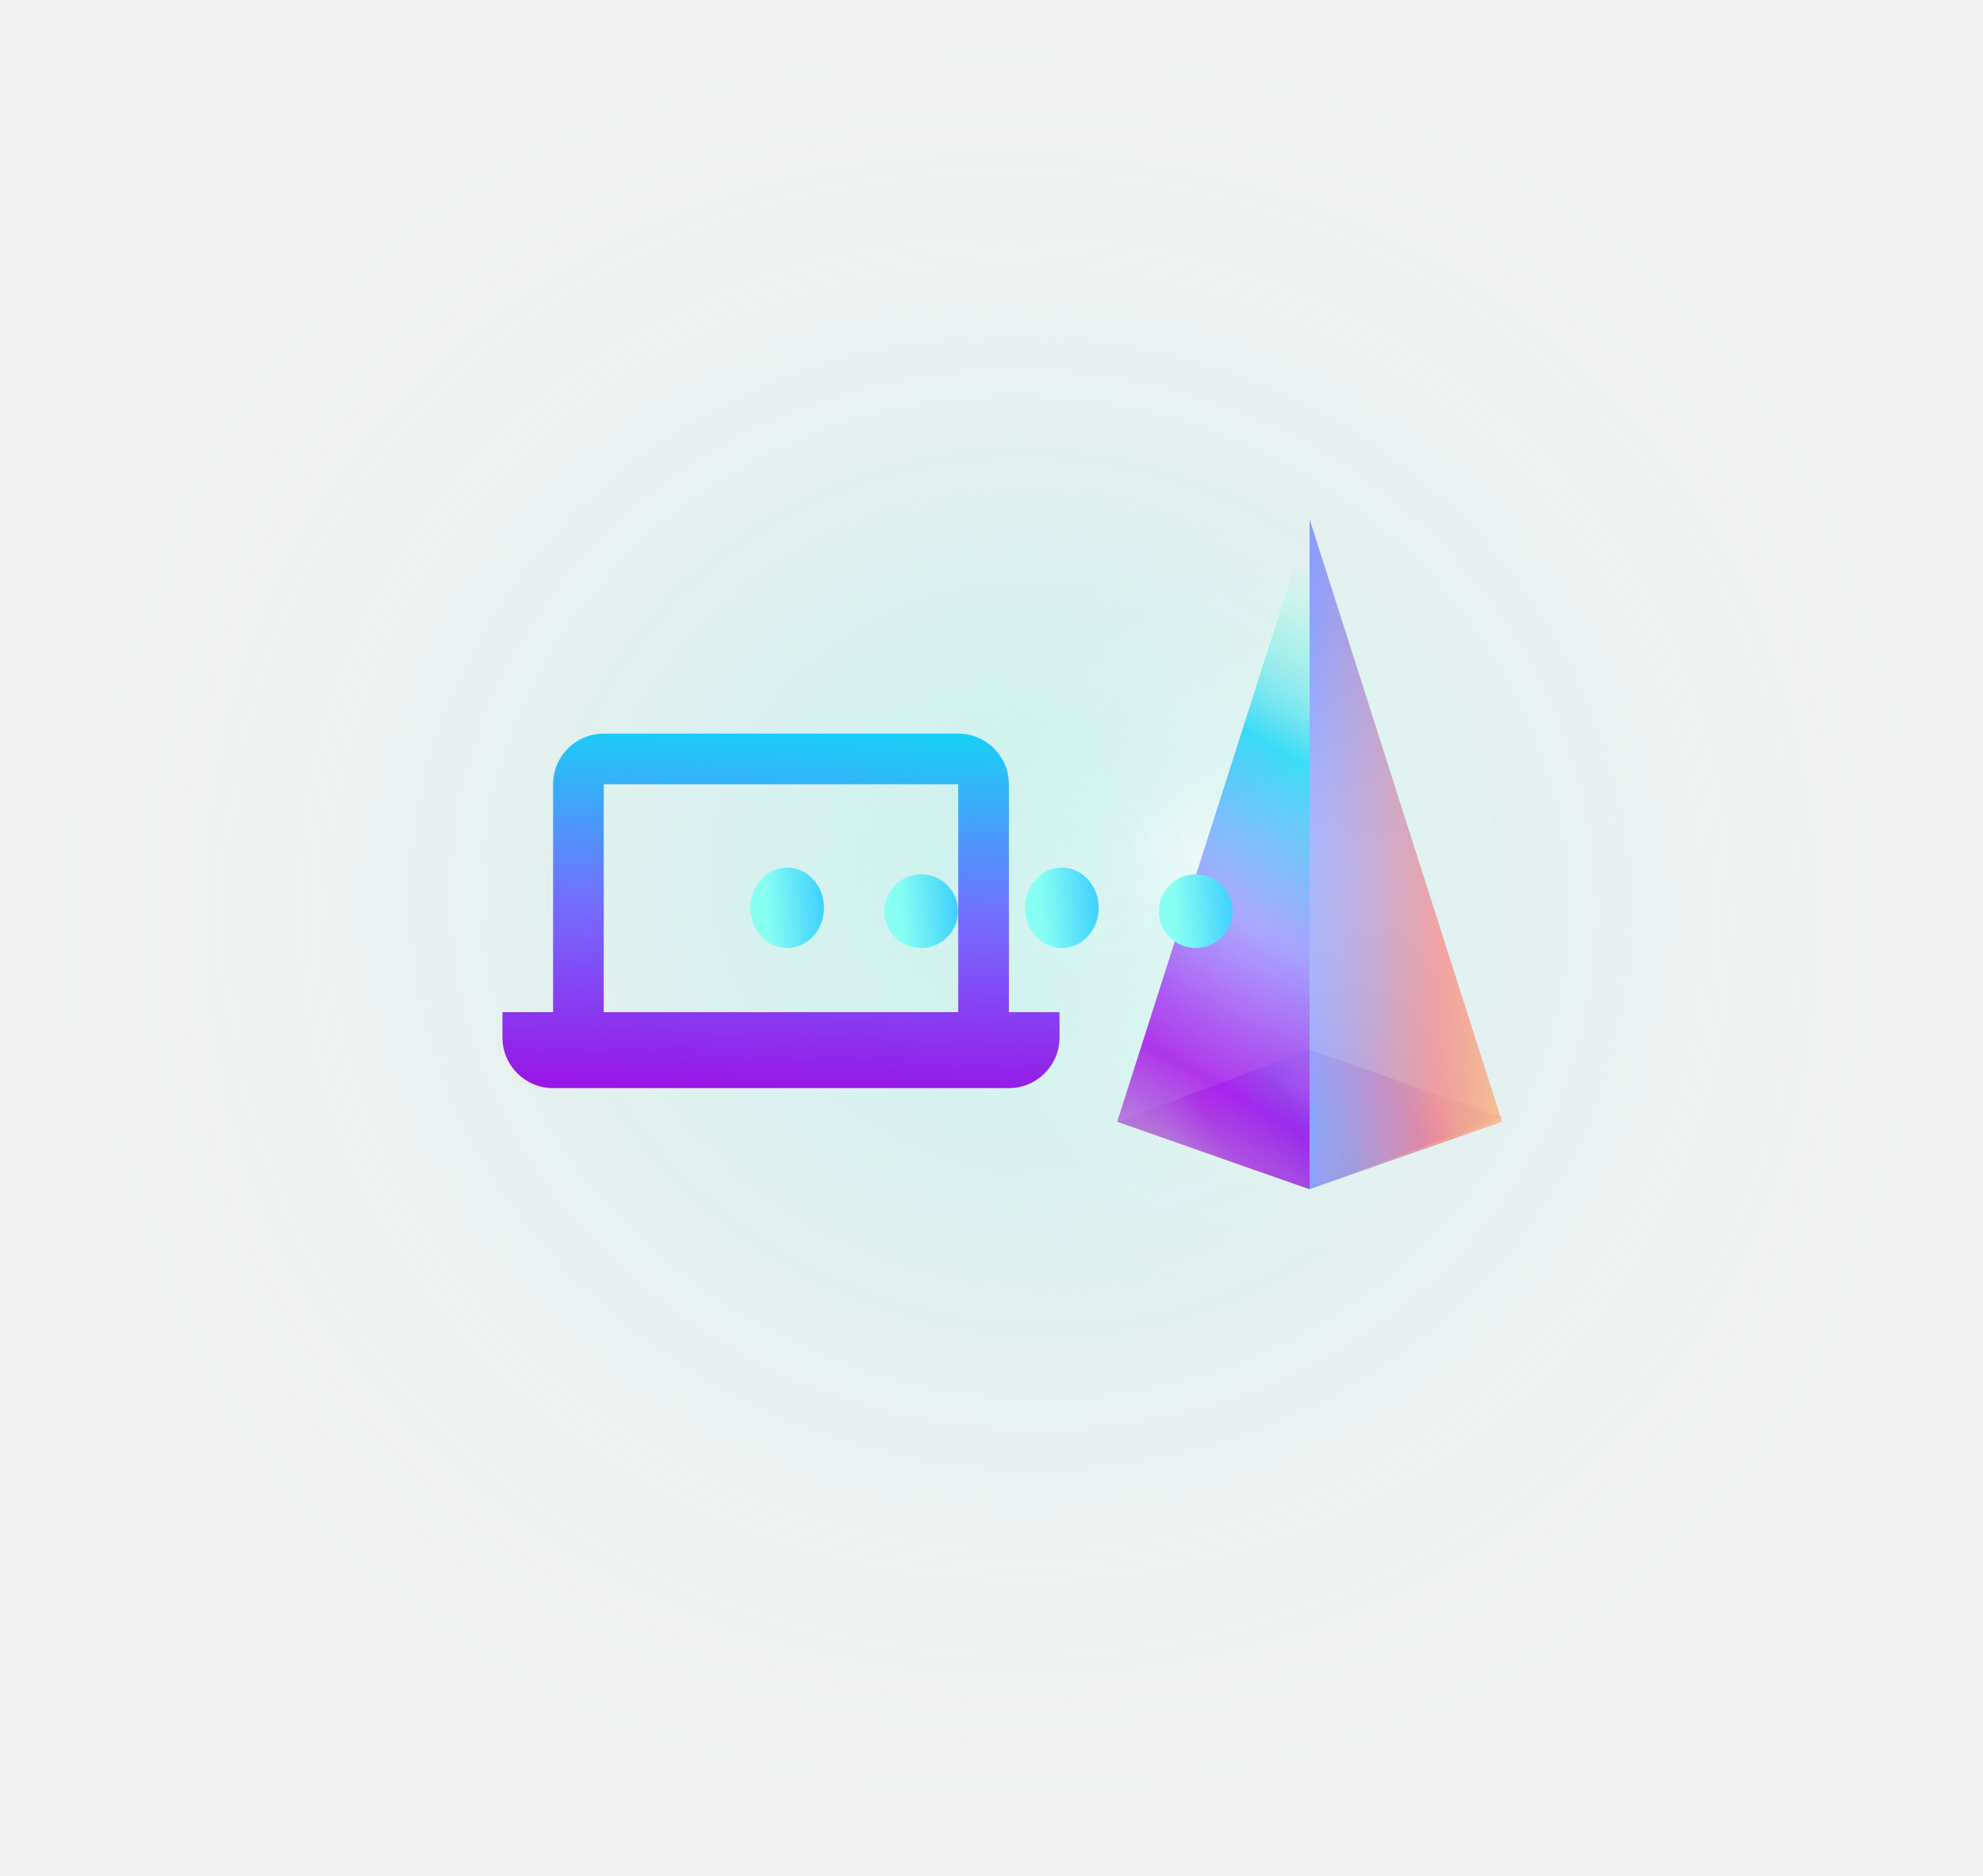
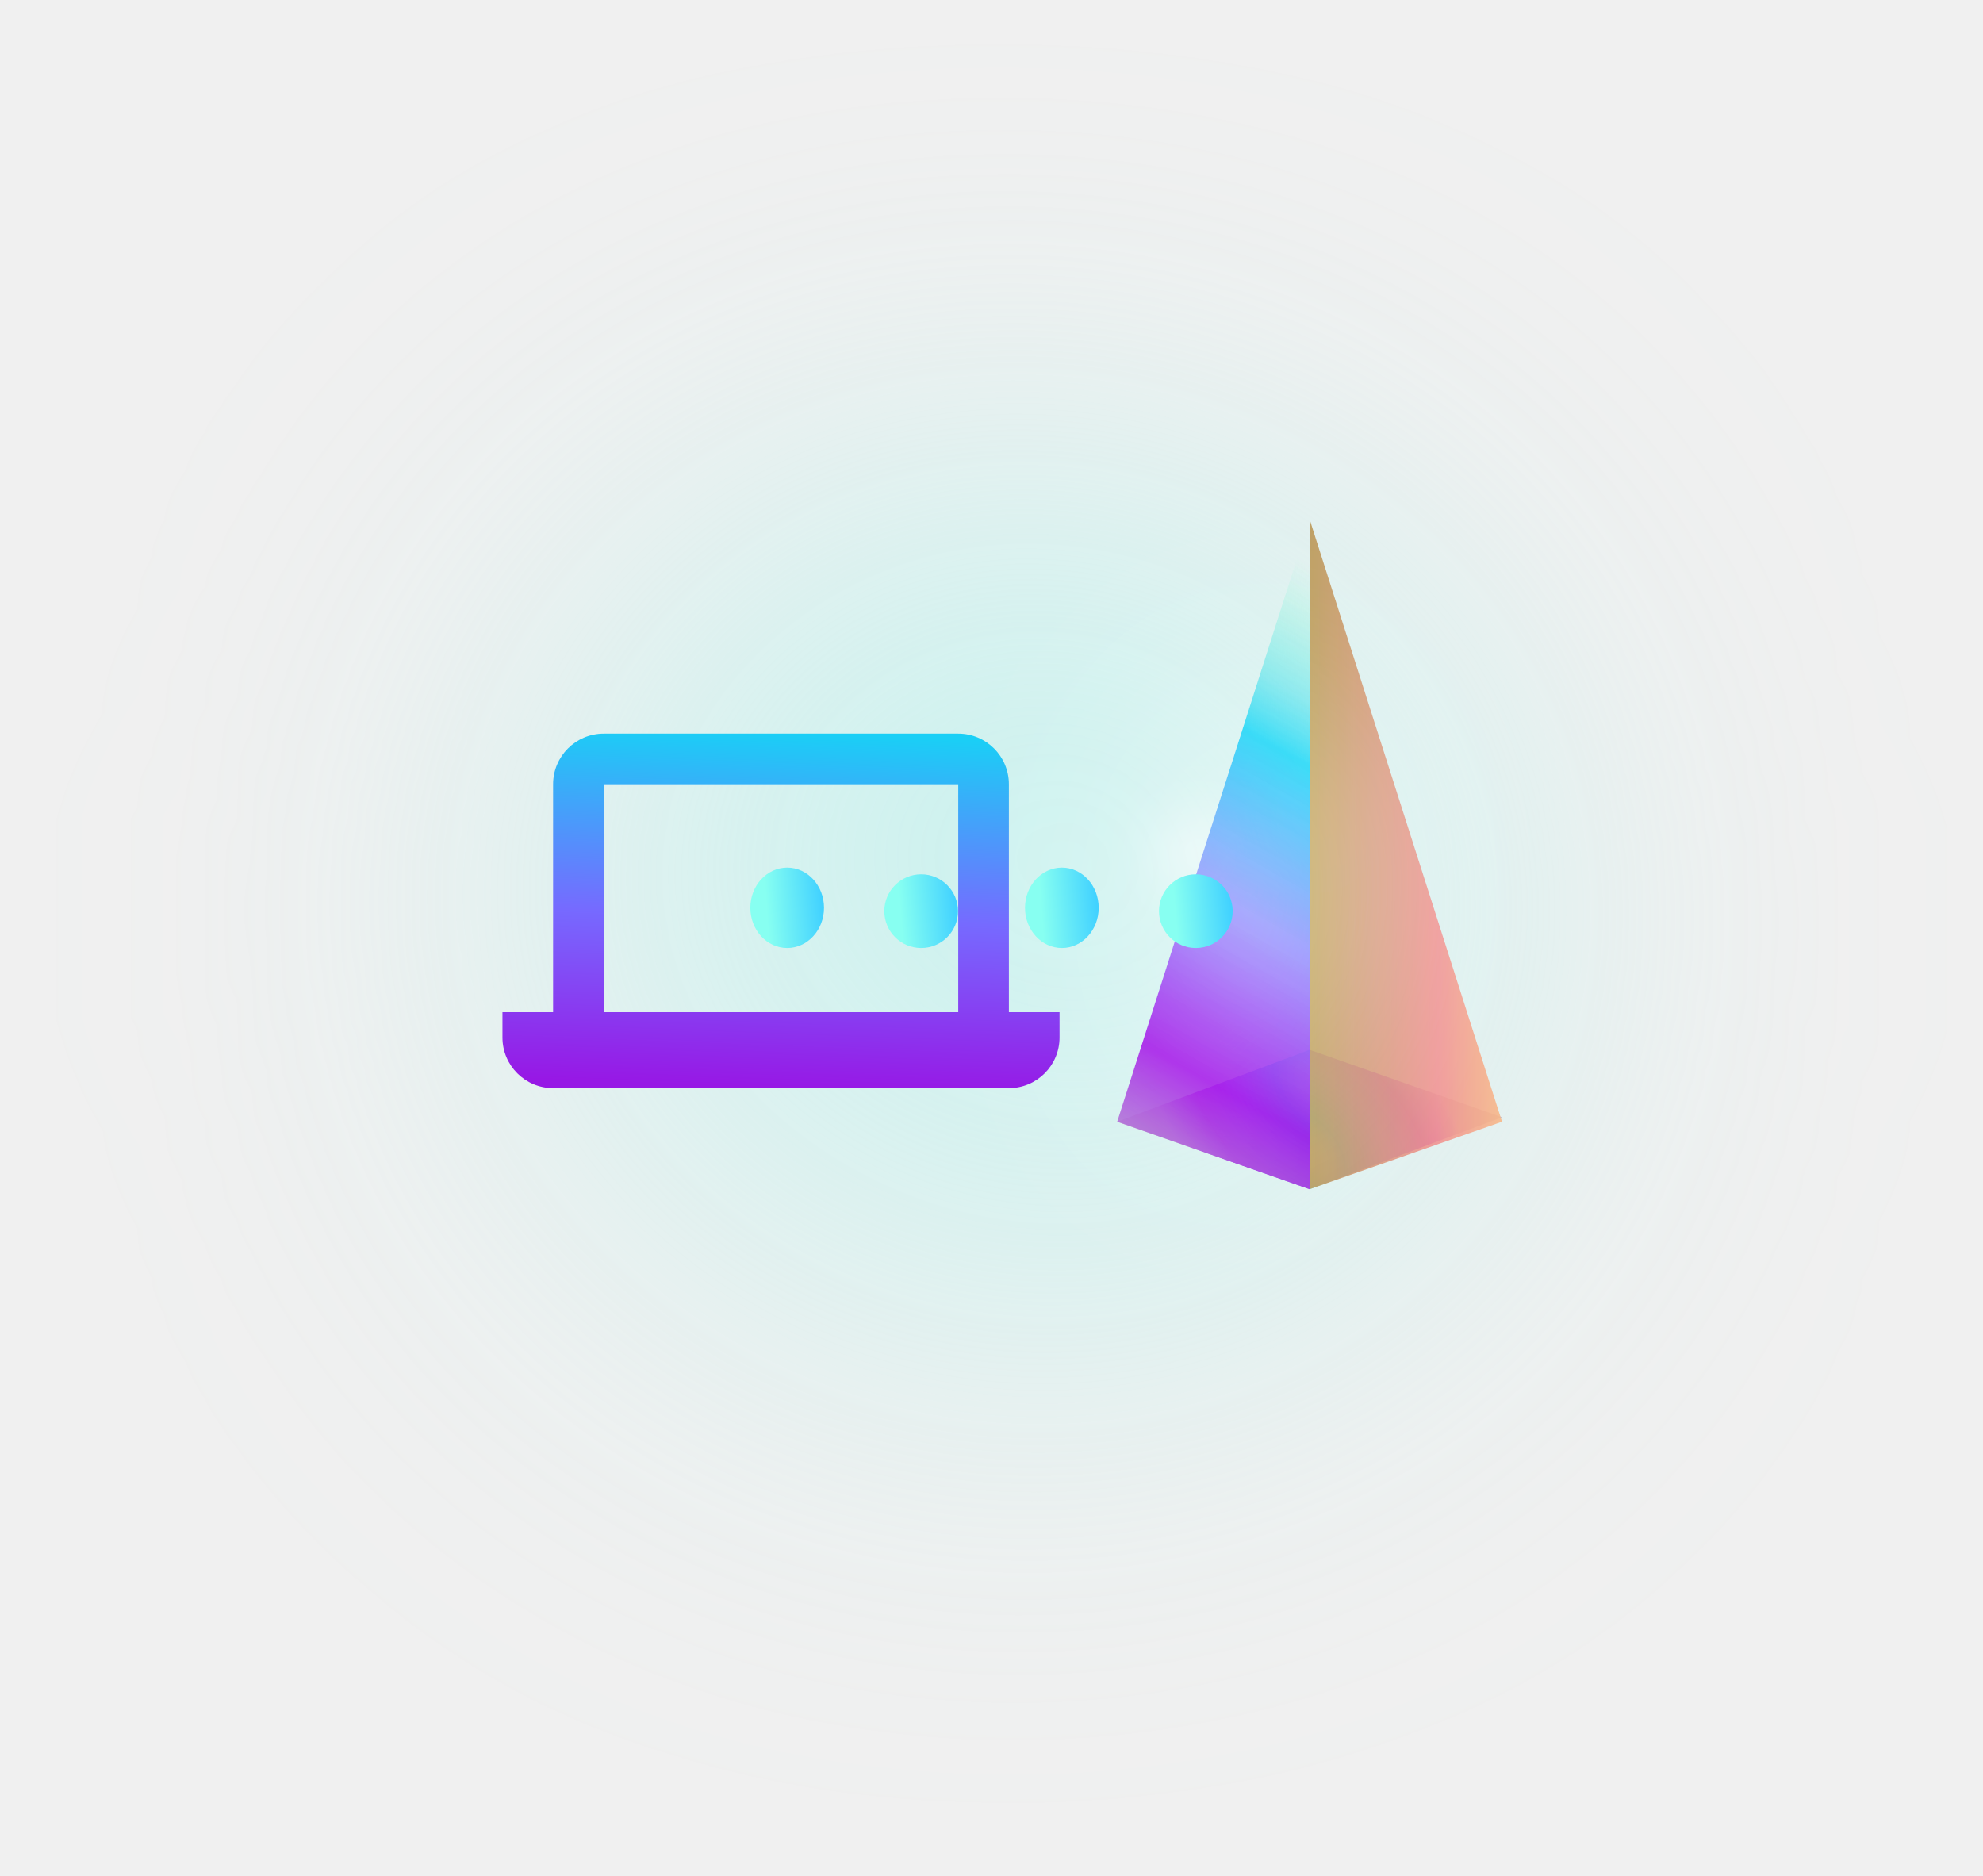
<svg xmlns="http://www.w3.org/2000/svg" width="296" height="280" viewBox="0 0 296 280" fill="none">
  <g filter="url(#filter0_f_5423_45394)">
    <ellipse cx="148" cy="140" rx="73" ry="65" fill="url(#paint0_linear_5423_45394)" />
  </g>
  <g filter="url(#filter1_f_5423_45394)">
    <ellipse cx="196" cy="121.968" rx="4" ry="5.5" fill="white" />
  </g>
  <g opacity="0.553" filter="url(#filter2_f_5423_45394)">
    <circle cx="179" cy="127.468" r="6" fill="white" />
  </g>
  <path d="M195.482 177.499L224.207 166.761L195.482 156.694V177.499Z" fill="url(#paint1_radial_5423_45394)" />
  <path d="M195.483 156.694L166.758 167.433L195.483 177.5V156.694Z" fill="url(#paint2_radial_5423_45394)" />
  <path opacity="0.9" d="M166.758 167.432L195.483 77.5V177.499L166.758 167.432Z" fill="url(#paint3_linear_5423_45394)" />
  <path opacity="0.9" d="M224.207 167.432L195.482 77.5V177.499L224.207 167.432Z" fill="url(#paint4_linear_5423_45394)" />
  <g style="mix-blend-mode:overlay" opacity="0.4" filter="url(#filter3_f_5423_45394)">
    <ellipse cx="186.492" cy="135.01" rx="19.06" ry="34.899" transform="rotate(7.57149 186.492 135.01)" fill="white" />
  </g>
  <path d="M150.595 162.417H82.559C78.385 162.417 75 159.032 75 154.857V151.078H82.559V117.06C82.559 112.885 85.944 109.5 90.119 109.5H143.036C147.211 109.5 150.595 112.885 150.595 117.06V151.078H158.155V154.857C158.155 159.032 154.771 162.417 150.595 162.417ZM90.119 117.06V151.078H143.036V117.06H90.119Z" fill="url(#paint5_linear_5423_45394)" />
  <ellipse cx="117.5" cy="135.5" rx="5.5" ry="6" fill="url(#paint6_linear_5423_45394)" />
  <circle cx="137.5" cy="136" r="5.5" fill="url(#paint7_linear_5423_45394)" />
  <ellipse cx="158.5" cy="135.5" rx="5.5" ry="6" fill="url(#paint8_linear_5423_45394)" />
  <circle cx="178.5" cy="136" r="5.5" fill="url(#paint9_linear_5423_45394)" />
  <defs>
    <filter id="filter0_f_5423_45394" x="0" y="0" width="296" height="280" filterUnits="userSpaceOnUse" color-interpolation-filters="sRGB">
      <feFlood flood-opacity="0" result="BackgroundImageFix" />
      <feBlend mode="normal" in="SourceGraphic" in2="BackgroundImageFix" result="shape" />
      <feGaussianBlur stdDeviation="37.5" result="effect1_foregroundBlur_5423_45394" />
    </filter>
    <filter id="filter1_f_5423_45394" x="183.845" y="108.313" width="24.31" height="27.31" filterUnits="userSpaceOnUse" color-interpolation-filters="sRGB">
      <feFlood flood-opacity="0" result="BackgroundImageFix" />
      <feBlend mode="normal" in="SourceGraphic" in2="BackgroundImageFix" result="shape" />
      <feGaussianBlur stdDeviation="4.077" result="effect1_foregroundBlur_5423_45394" />
    </filter>
    <filter id="filter2_f_5423_45394" x="164.845" y="113.313" width="28.31" height="28.31" filterUnits="userSpaceOnUse" color-interpolation-filters="sRGB">
      <feFlood flood-opacity="0" result="BackgroundImageFix" />
      <feBlend mode="normal" in="SourceGraphic" in2="BackgroundImageFix" result="shape" />
      <feGaussianBlur stdDeviation="4.077" result="effect1_foregroundBlur_5423_45394" />
    </filter>
    <filter id="filter3_f_5423_45394" x="137.132" y="70.412" width="98.72" height="129.195" filterUnits="userSpaceOnUse" color-interpolation-filters="sRGB">
      <feFlood flood-opacity="0" result="BackgroundImageFix" />
      <feBlend mode="normal" in="SourceGraphic" in2="BackgroundImageFix" result="shape" />
      <feGaussianBlur stdDeviation="14.955" result="effect1_foregroundBlur_5423_45394" />
    </filter>
    <linearGradient id="paint0_linear_5423_45394" x1="334.909" y1="-26.644" x2="106.342" y2="300.623" gradientUnits="userSpaceOnUse">
      <stop stop-color="#98F6EE" />
      <stop offset="1" stop-color="#98F6EE" stop-opacity="0" />
    </linearGradient>
    <radialGradient id="paint1_radial_5423_45394" cx="0" cy="0" r="1" gradientUnits="userSpaceOnUse" gradientTransform="translate(193.603 172.533) rotate(-44.1557) scale(22.5443 31.397)">
      <stop stop-color="#85FFCC" stop-opacity="0" />
      <stop offset="0.265" stop-color="#1ACFF6" stop-opacity="0.972" />
      <stop offset="0.52" stop-color="#766AFF" stop-opacity="0.928" />
      <stop offset="0.755" stop-color="#9718E5" />
      <stop offset="1" stop-color="#C1B9C6" />
      <stop offset="1" stop-color="#C1B9C6" />
    </radialGradient>
    <radialGradient id="paint2_radial_5423_45394" cx="0" cy="0" r="1" gradientUnits="userSpaceOnUse" gradientTransform="translate(197.362 161.661) rotate(135.844) scale(22.5443 31.397)">
      <stop stop-color="#85FFCC" stop-opacity="0" />
      <stop offset="0.265" stop-color="#1ACFF6" stop-opacity="0.972" />
      <stop offset="0.52" stop-color="#766AFF" stop-opacity="0.928" />
      <stop offset="0.755" stop-color="#9718E5" />
      <stop offset="1" stop-color="#C1B9C6" />
      <stop offset="1" stop-color="#C1B9C6" />
    </radialGradient>
    <linearGradient id="paint3_linear_5423_45394" x1="202.06" y1="88.104" x2="153.381" y2="173.738" gradientUnits="userSpaceOnUse">
      <stop stop-color="#85FFCC" stop-opacity="0" />
      <stop offset="0.265" stop-color="#1ACFF6" stop-opacity="0.972" />
      <stop offset="0.52" stop-color="#766AFF" stop-opacity="0.928" />
      <stop offset="0.755" stop-color="#9718E5" />
      <stop offset="1" stop-color="#C1B9C6" />
      <stop offset="1" stop-color="#C1B9C6" />
    </linearGradient>
    <linearGradient id="paint4_linear_5423_45394" x1="236.682" y1="127.5" x2="195.275" y2="127.203" gradientUnits="userSpaceOnUse">
      <stop stop-color="#FFEA7D" />
      <stop offset="0.527" stop-color="#F19090" />
-       <stop offset="1" stop-color="#7D92FF" />
+       <stop offset="1" stop-color="#ba9756" />
    </linearGradient>
    <linearGradient id="paint5_linear_5423_45394" x1="122.344" y1="109.5" x2="120.324" y2="162.559" gradientUnits="userSpaceOnUse">
      <stop stop-color="#1ACFF6" />
      <stop offset="0.52" stop-color="#766AFF" />
      <stop offset="1" stop-color="#9718E5" />
    </linearGradient>
    <linearGradient id="paint6_linear_5423_45394" x1="114.856" y1="141.505" x2="123.116" y2="140.906" gradientUnits="userSpaceOnUse">
      <stop stop-color="#87FFF1" />
      <stop offset="1" stop-color="#42D2FF" />
    </linearGradient>
    <linearGradient id="paint7_linear_5423_45394" x1="134.856" y1="141.505" x2="143.108" y2="140.852" gradientUnits="userSpaceOnUse">
      <stop stop-color="#87FFF1" />
      <stop offset="1" stop-color="#42D2FF" />
    </linearGradient>
    <linearGradient id="paint8_linear_5423_45394" x1="155.856" y1="141.505" x2="164.116" y2="140.906" gradientUnits="userSpaceOnUse">
      <stop stop-color="#87FFF1" />
      <stop offset="1" stop-color="#42D2FF" />
    </linearGradient>
    <linearGradient id="paint9_linear_5423_45394" x1="175.856" y1="141.505" x2="184.108" y2="140.852" gradientUnits="userSpaceOnUse">
      <stop stop-color="#87FFF1" />
      <stop offset="1" stop-color="#42D2FF" />
    </linearGradient>
  </defs>
</svg>
